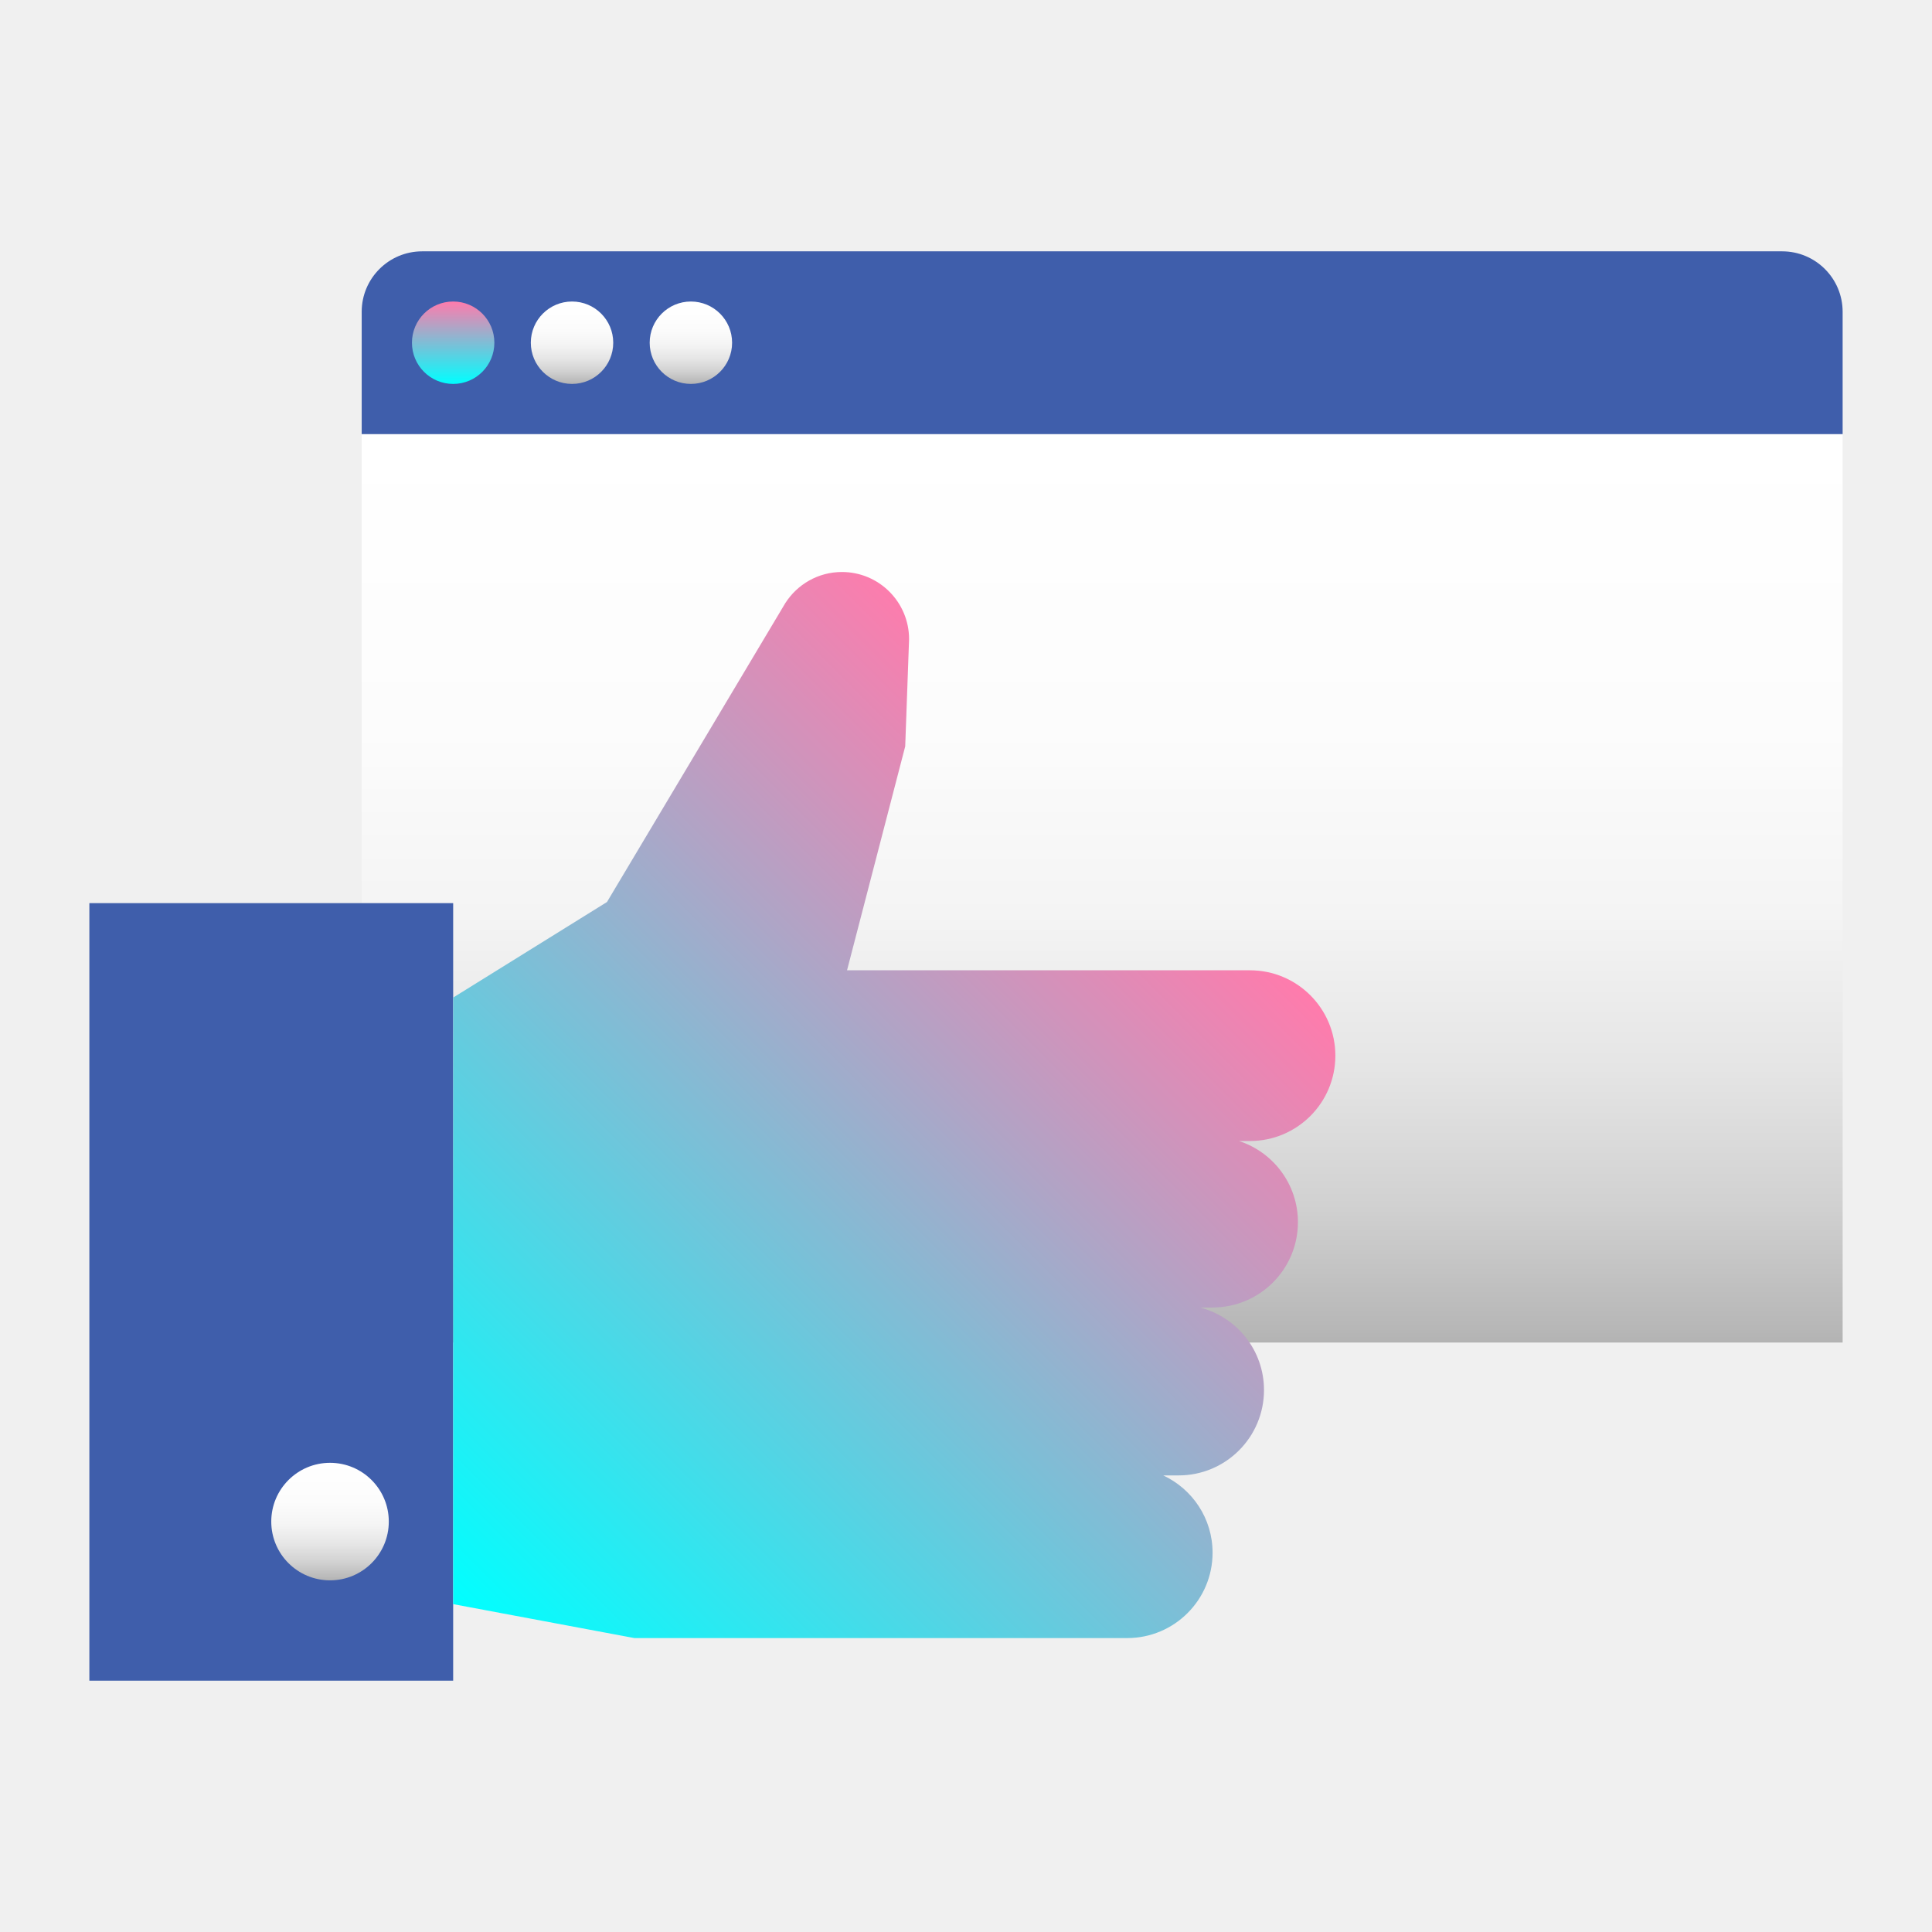
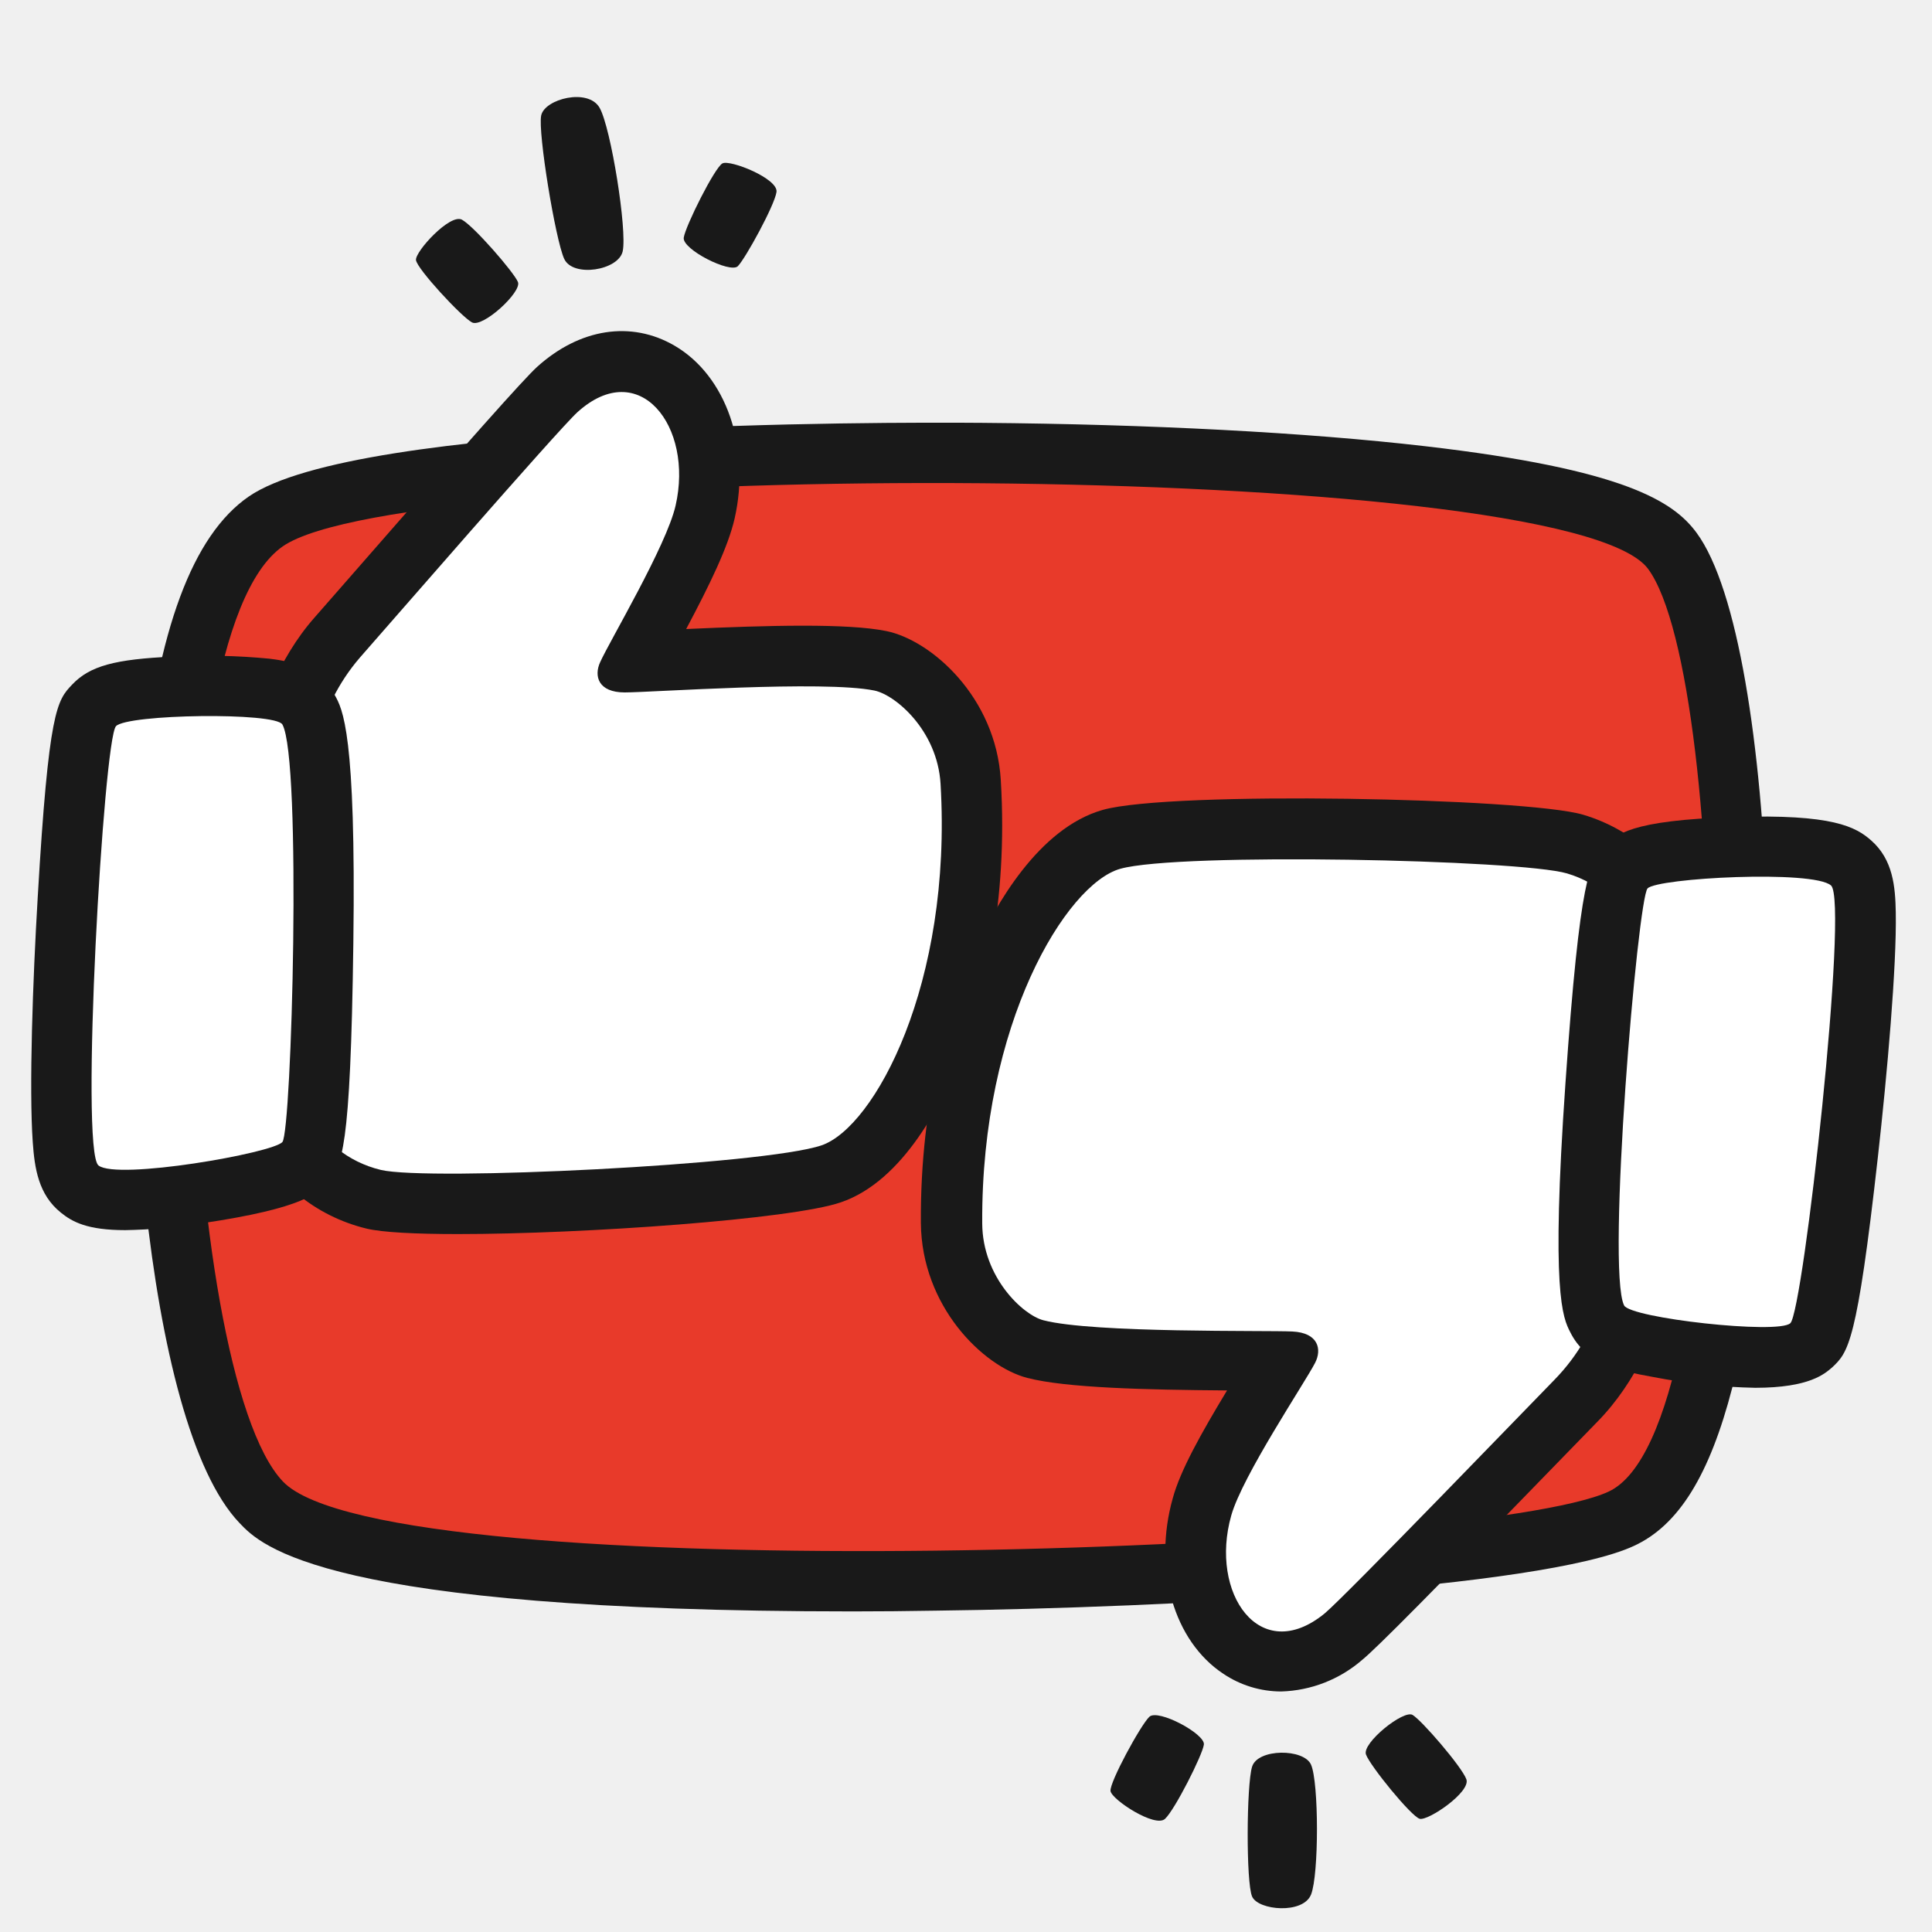
- <svg xmlns="http://www.w3.org/2000/svg" enable-background="new 0 0 512 512" height="512px" id="Social_x5F_Network_x5F_Marketing" version="1.1" viewBox="0 0 512 512" width="512px" xml:space="preserve">
-   <linearGradient gradientUnits="userSpaceOnUse" id="SVGID_1_" x1="292.085" x2="292.085" y1="355.786" y2="115.044">
-     <stop offset="0" style="stop-color:#B3B3B3" />
-     <stop offset="0.016" style="stop-color:#B7B7B7" />
-     <stop offset="0.152" style="stop-color:#D1D1D1" />
-     <stop offset="0.302" style="stop-color:#E5E5E5" />
-     <stop offset="0.47" style="stop-color:#F4F4F4" />
-     <stop offset="0.672" style="stop-color:#FCFCFC" />
-     <stop offset="1" style="stop-color:#FFFFFF" />
-   </linearGradient>
-   <rect fill="url(#SVGID_1_)" height="240.742" width="392.464" x="95.853" y="115.044" />
-   <path d="M488.317,115.044H95.853V82.631c0-8.851,7.175-16.025,16.025-16.025h360.414  c8.851,0,16.025,7.175,16.025,16.025V115.044z" fill="#3F5EAB" />
-   <rect fill="#3F5EAB" height="206.055" width="96.409" x="23.683" y="239.34" />
-   <linearGradient gradientUnits="userSpaceOnUse" id="SVGID_2_" x1="124.877" x2="319.135" y1="429.898" y2="235.64">
-     <stop offset="0" style="stop-color:#00FFFF" />
-     <stop offset="1" style="stop-color:#FF7BAC" />
-   </linearGradient>
-   <path d="M353.884,279.758c0-12.492-10.127-22.619-22.619-22.619H224.473l15.418-59.348l1.024-28.407  c0-9.83-7.969-17.798-17.798-17.798c-6.318,0-11.853,3.301-15.011,8.262l-0.007-0.002l-0.056,0.105  c-0.458,0.729-47.191,79.095-47.191,79.095l-40.76,25.323v160.743l48.019,8.992h130.616c12.492,0,22.619-10.127,22.619-22.619  c0-9.078-5.361-16.886-13.078-20.487h4.086c12.492,0,22.619-10.127,22.619-22.619c0-10.535-7.213-19.361-16.963-21.877h3.336  c12.492,0,22.619-10.127,22.619-22.619c0-10.052-6.563-18.562-15.633-21.506h2.933C343.757,302.377,353.884,292.25,353.884,279.758z  " fill="url(#SVGID_2_)" />
-   <linearGradient gradientUnits="userSpaceOnUse" id="SVGID_3_" x1="87.46" x2="87.46" y1="418.809" y2="387.661">
-     <stop offset="0" style="stop-color:#B3B3B3" />
-     <stop offset="0.016" style="stop-color:#B7B7B7" />
-     <stop offset="0.152" style="stop-color:#D1D1D1" />
-     <stop offset="0.302" style="stop-color:#E5E5E5" />
-     <stop offset="0.47" style="stop-color:#F4F4F4" />
-     <stop offset="0.672" style="stop-color:#FCFCFC" />
-     <stop offset="1" style="stop-color:#FFFFFF" />
-   </linearGradient>
-   <circle cx="87.461" cy="403.235" fill="url(#SVGID_3_)" r="15.574" />
-   <linearGradient gradientUnits="userSpaceOnUse" id="SVGID_4_" x1="120.091" x2="120.091" y1="101.745" y2="79.904">
-     <stop offset="0" style="stop-color:#00FFFF" />
-     <stop offset="1" style="stop-color:#FF7BAC" />
-   </linearGradient>
-   <circle cx="120.091" cy="90.825" fill="url(#SVGID_4_)" r="10.92" />
-   <linearGradient gradientUnits="userSpaceOnUse" id="SVGID_5_" x1="151.593" x2="151.593" y1="101.745" y2="79.904">
-     <stop offset="0" style="stop-color:#B3B3B3" />
-     <stop offset="0.016" style="stop-color:#B7B7B7" />
-     <stop offset="0.152" style="stop-color:#D1D1D1" />
-     <stop offset="0.302" style="stop-color:#E5E5E5" />
-     <stop offset="0.47" style="stop-color:#F4F4F4" />
-     <stop offset="0.672" style="stop-color:#FCFCFC" />
-     <stop offset="1" style="stop-color:#FFFFFF" />
-   </linearGradient>
-   <circle cx="151.593" cy="90.825" fill="url(#SVGID_5_)" r="10.92" />
-   <linearGradient gradientUnits="userSpaceOnUse" id="SVGID_6_" x1="183.094" x2="183.094" y1="101.745" y2="79.904">
-     <stop offset="0" style="stop-color:#B3B3B3" />
-     <stop offset="0.016" style="stop-color:#B7B7B7" />
-     <stop offset="0.152" style="stop-color:#D1D1D1" />
-     <stop offset="0.302" style="stop-color:#E5E5E5" />
-     <stop offset="0.47" style="stop-color:#F4F4F4" />
-     <stop offset="0.672" style="stop-color:#FCFCFC" />
-     <stop offset="1" style="stop-color:#FFFFFF" />
-   </linearGradient>
-   <circle cx="183.094" cy="90.825" fill="url(#SVGID_6_)" r="10.92" />
+ <svg xmlns="http://www.w3.org/2000/svg" viewBox="0 0 256 256">
+   <g>
+     <path d="m37.49 72.38c16.7-11.53 170-11.73 180.89 3s12.25 114.18-5.24 122.27-161.78 13.21-175.65-1.34-17.72-111.69 0-123.93z" fill="#191919" />
+     <path d="m113 213.52c-70.12 0-78.43-8.73-81.25-11.7-12.75-13.3-16.18-66.82-12.98-97.89 2.11-20.53 6.75-33 14.18-38.13 14.4-9.95 83.52-9.88 97.24-9.77 22.16.18 43 1.28 58.61 3.09 26.45 3.06 32.94 7.32 36 11.47 11 14.91 12.46 83.06 4.74 113.26-3 11.6-7.11 18.28-13.06 21-12.16 5.62-61.95 8.2-92.45 8.57q-5.77.1-11.03.1zm-69.79-22.81c4.1 3.13 29.3 7.47 82.34 6.72 46-.64 78.21-4.46 84.1-7 2.74-2.25 8.39-18.08 8.79-53.6.36-32.48-3.8-52.31-6.28-56.4-4.68-3.18-31.3-8.14-84.71-8.41h-4.29c-47.96-.02-76.67 4.08-81.16 6.98-.17.13-5 4-7.35 26.6a264.3 264.3 0 0 0  .54 53c2.38 20.96 6.24 30.11 8.02 32.11z" fill="#191919" />
+   </g>
+   <g>
+     <path d="m37.49 72.38c16.7-11.53 170-11.73 180.89 3s12.25 114.18-5.24 122.27-161.78 13.21-175.65-1.34-17.72-111.69 0-123.93z" fill="#e83a2a" />
+   </g>
+   <path d="m47.7 87.12c2.58-2.91 26.19-30.12 28.82-32.51 8.19-7.4 15.41 1.88 13 12.38-1.21 5.33-8.77 18-10 20.76-.84 1.84-.25 4 3.26 4s26.31-1.63 33.08-.25c2.75.56 8.35 5.25 8.77 12.38 1.57 26.5-8.77 45.52-15.79 47.89-7.65 2.59-52.12 4.75-58.38 3.25-4.49-1.08-7.77-4.06-8.52-6.5-2.38-7.75-1.25-38.14 0-49.77a26 26 0 0 1 5.76-11.63z" fill="#191919" />
+   <path d="m60.69 163.52c-5.59 0-10-.22-12.1-.72-6.87-1.65-12.62-6.44-14.3-11.93-3.11-10.14-1.31-43.7-.31-53 .35-3.23 2.75-10.45 7.72-16.07l3.65-4.17c17.23-19.75 24-27.34 25.8-29 5.67-5.13 12.5-6.18 18.26-2.81 6.82 4 10.08 13.41 7.93 22.89-.85 3.74-3.32 8.81-6.42 14.64 10.86-.49 21.38-.78 26.53.27 5.94 1.21 14.51 8.74 15.16 19.75 1 16.54-2.29 28.91-5.21 36.38-2.38 6.09-7.62 16.73-16 19.57-6.49 2.23-33.9 4.2-50.71 4.2zm-11.22-17.77a6.2 6.2 0 0 0 2.85 1.49c5.57 1.06 47.07-.89 53.82-3 3.5-2.05 11.85-17.13 10.5-39.89a7.1 7.1 0 0 0 -2.84-5.09c-4.73-.72-19.05 0-25.29.27-3.09.15-4.74.22-5.73.22-5.9 0-8.78-3.11-10-5a10.8 10.8 0 0 1 -.57-10.36c.45-1 1.15-2.28 2.47-4.7 1.92-3.51 6.4-11.74 7-14.51a9.05 9.05 0 0 0 0-4.5c-2.74 2.81-18.88 21.32-24.27 27.49l-3.71 4.25a19.24 19.24 0 0 0 -3.82 7.31c-1.45 13.6-1.88 39.87-.41 46.02z" fill="#191919" />
+   <path d="m206 182.8c-2.73 2.78-27.74 28.72-30.49 31-8.57 7-15.29-2.68-12.36-13 1.49-5.26 9.71-17.52 11.1-20.2.93-1.79.46-4-3-4.17s-26.36.24-33-1.49c-2.71-.7-8.06-5.69-8.1-12.82-.17-26.55 11.16-45 18.29-47 7.78-2.19 53-1.22 59.19.61 4.43 1.31 7.55 4.47 8.16 6.94 2 7.87-1.47 37.36-3.34 48.91a26 26 0 0 1 -6.45 11.22z" fill="#191919" />
+   <path d="m169.77 224.13a13.77 13.77 0 0 1 -7.65-2.33c-6.6-4.35-9.36-13.92-6.72-23.28 1-3.69 3.78-8.63 7.19-14.28-10.86-.08-21.39-.34-26.47-1.66-5.87-1.52-14-9.49-14.1-20.52-.11-16.56 3.81-28.75 7.12-36.05 2.7-6 8.49-16.3 17-18.7 9-2.53 56-1.6 63.62.64 6.77 2 12.26 7.1 13.66 12.67 3 11.93-3.14 51.73-3.2 52.13-.52 3.21-3.3 10.29-8.56 15.64l-3.89 4c-18.23 18.8-25.37 26-27.27 27.55a17.14 17.14 0 0 1 -10.73 4.19zm-29.18-56.93c4.68 1 19 1 25.27 1.06 3.09 0 4.75 0 5.73.08 5.89.31 8.6 3.56 9.69 5.48a10.8 10.8 0 0 1 0 10.38c-.5 1-1.27 2.22-2.72 4.56-2.1 3.41-7 11.38-7.79 14.12a9 9 0 0 0 -.2 4.5c2.9-2.62 20-20.23 25.68-26.11l4-4.08a19.25 19.25 0 0 0 4.2-7.1c2.5-15.55 4.6-39.3 3.54-45.15a6.19 6.19 0 0 0 -2.76-1.64c-5.72-1.44-47.84-2.29-54.62-.62-3.61 1.88-12.73 16.5-12.61 39.32a7.1 7.1 0 0 0 2.59 5.2z" fill="#191919" />
+   <path d="m97.76 35.28c1-1 4.88-8.07 5.13-9.84s-6.14-4.32-7.16-3.79-4.9 8.29-5.13 9.84 6.12 4.76 7.16 3.79z" fill="#191919" />
+   <path d="m68.63 37.37c-.54-1.31-5.85-7.41-7.42-8.26s-6.21 4.21-6.09 5.35 6 7.5 7.42 8.26 6.63-4.04 6.09-5.35z" fill="#191919" />
+   <path d="m82.51 33.3c-.56 2.53-6.59 3.51-7.75 1s-3.51-16.8-3.05-19 6.25-3.68 7.75-1 3.66 16.22 3.05 19z" fill="#191919" />
+   <path d="m187.18 227.24c1.22.73 6.5 6.84 7.12 8.52s-5.07 5.54-6.18 5.24-6.57-7-7.12-8.52 5-5.97 6.18-5.24z" fill="#191919" />
+   <path d="m159.52 231.17c-.2 1.41-3.84 8.62-5.15 9.84s-7.07-2.55-7.22-3.69 4-8.76 5.15-9.84 7.42 2.28 7.22 3.69z" fill="#191919" />
+   <path d="m173.72 233.83c-.95-2.16-7.06-2.16-7.81.26s-.81 15.36 0 17.21 6.76 2.37 7.81-.26 1.04-14.84 0-17.21z" fill="#191919" />
+   <path d="m47.7 87.12c2.58-2.91 26.19-30.12 28.82-32.51 8.19-7.4 15.41 1.88 13 12.38-1.21 5.33-8.77 18-10 20.76-.84 1.84-.25 4 3.26 4s26.31-1.63 33.08-.25c2.75.56 8.35 5.25 8.77 12.38 1.57 26.5-8.77 45.52-15.79 47.89-7.65 2.59-52.12 4.75-58.38 3.25-4.49-1.08-7.77-4.06-8.52-6.5-2.38-7.75-1.25-38.14 0-49.77a26 26 0 0 1 5.76-11.63z" fill="#fff" />
+   <path d="m206 182.8c-2.73 2.78-27.74 28.72-30.49 31-8.57 7-15.29-2.68-12.36-13 1.49-5.26 9.71-17.52 11.1-20.2.93-1.79.46-4-3-4.17s-26.36.24-33-1.49c-2.71-.7-8.06-5.69-8.1-12.82-.17-26.55 11.16-45 18.29-47 7.78-2.19 53-1.22 59.19.61 4.43 1.31 7.55 4.47 8.16 6.94 2 7.87-1.47 37.36-3.34 48.91a26 26 0 0 1 -6.45 11.22z" fill="#fff" />
+   <path d="m15.37 96.22c-1.64 1.72-4.8 56.24-2.32 58.21s23.13-1.64 24.37-3.11 2.58-50.69 0-55.32c-.93-1.66-20.54-1.38-22.05.22z" fill="#191919" />
+   <path d="m16.6 163c-5 0-7-1.08-8.52-2.31-3-2.39-3.5-5.93-3.74-9.35-.5-7.12 0-21.45.66-32.48 1.45-24.86 2.56-26.04 4.56-28.15 2.34-2.46 5.62-3.37 13.44-3.71a85.76 85.76 0 0 1 12.7.28c1.91.24 6.38.79 8.64 4.79 1.06 1.89 2.85 5 2.48 32.89-.37 28-1.55 29.41-3.33 31.52-1.34 1.59-3 3.57-16.66 5.6a71.65 71.65 0 0 1 -10.23.92zm5.63-60c-1.11 10-2.3 33.05-2.11 43.75 3.15-.32 7.13-.94 10.05-1.55.68-9.72 1-32.5.35-42.33-2.52-.03-5.76.02-8.29.13z" fill="#191919" />
+   <path d="m237.23 175.33c1.73-1.63 7.76-55.91 5.39-58s-23-1-24.31.39-5.48 50.47-3.11 55.25c.8 1.69 20.43 3.88 22.03 2.36z" fill="#191919" />
+   <path d="m232.58 183.89a79.57 79.57 0 0 1 -13.58-1.44c-4.79-.85-8.92-1.88-10.93-5.92-1-1.94-2.58-5.2-.64-33s3.26-29.33 5.08-31.27c1.57-1.67 3.35-3.58 17.34-4 13-.42 16.05 1.3 18.1 3.11 2.88 2.54 3.19 6.1 3.25 9.53.13 7.14-1.14 21.42-2.37 32.4-2.77 24.77-3.94 25.88-6.05 27.88-.97.82-2.94 2.71-10.2 2.71zm-10.11-17.1c2.49.4 5.72.75 8.33.92 1.65-10.29 4-33.21 4.36-43.58-3.07-.07-7 .08-10 .33-1.24 10.02-2.88 32.85-2.69 42.37z" fill="#191919" />
+   <path d="m15.37 96.22c-1.64 1.72-4.8 56.24-2.32 58.21s23.13-1.64 24.37-3.11 2.58-50.69 0-55.32c-.93-1.66-20.54-1.38-22.05.22z" fill="#fff" />
+   <path d="m237.23 175.33c1.73-1.63 7.76-55.91 5.39-58s-23-1-24.31.39-5.48 50.47-3.11 55.25c.8 1.69 20.43 3.88 22.03 2.36z" fill="#fff" />
</svg>
